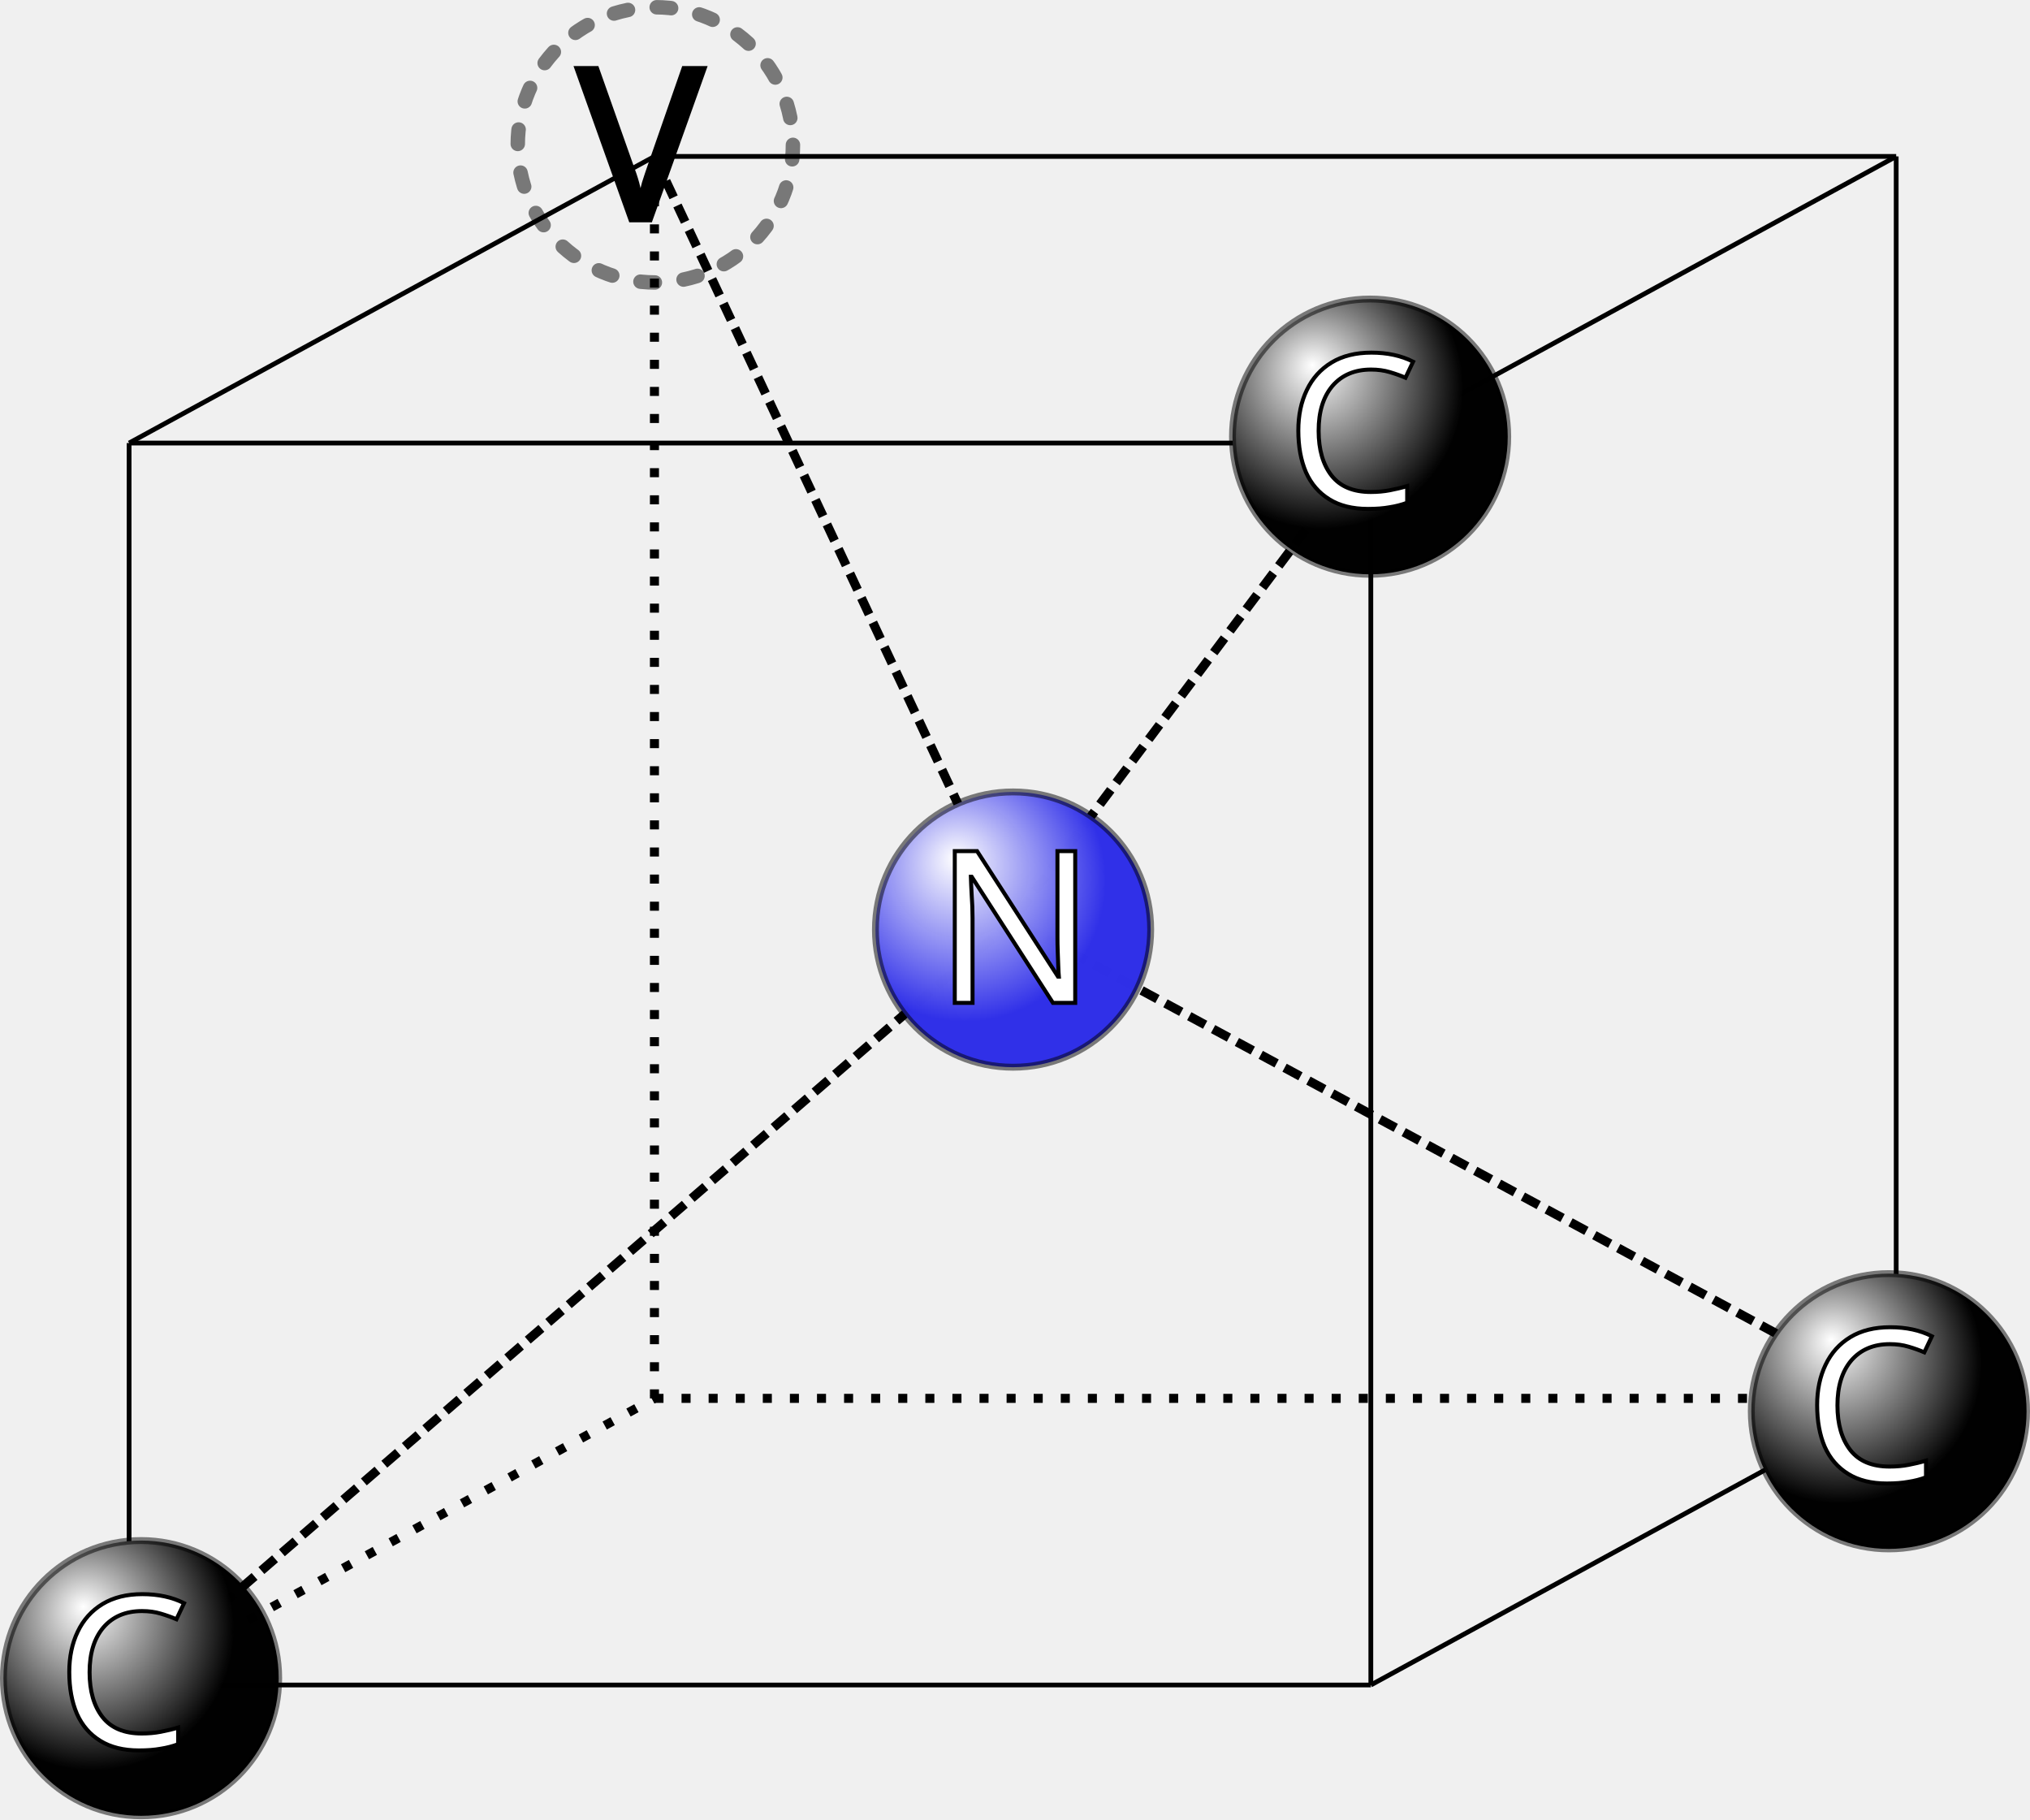
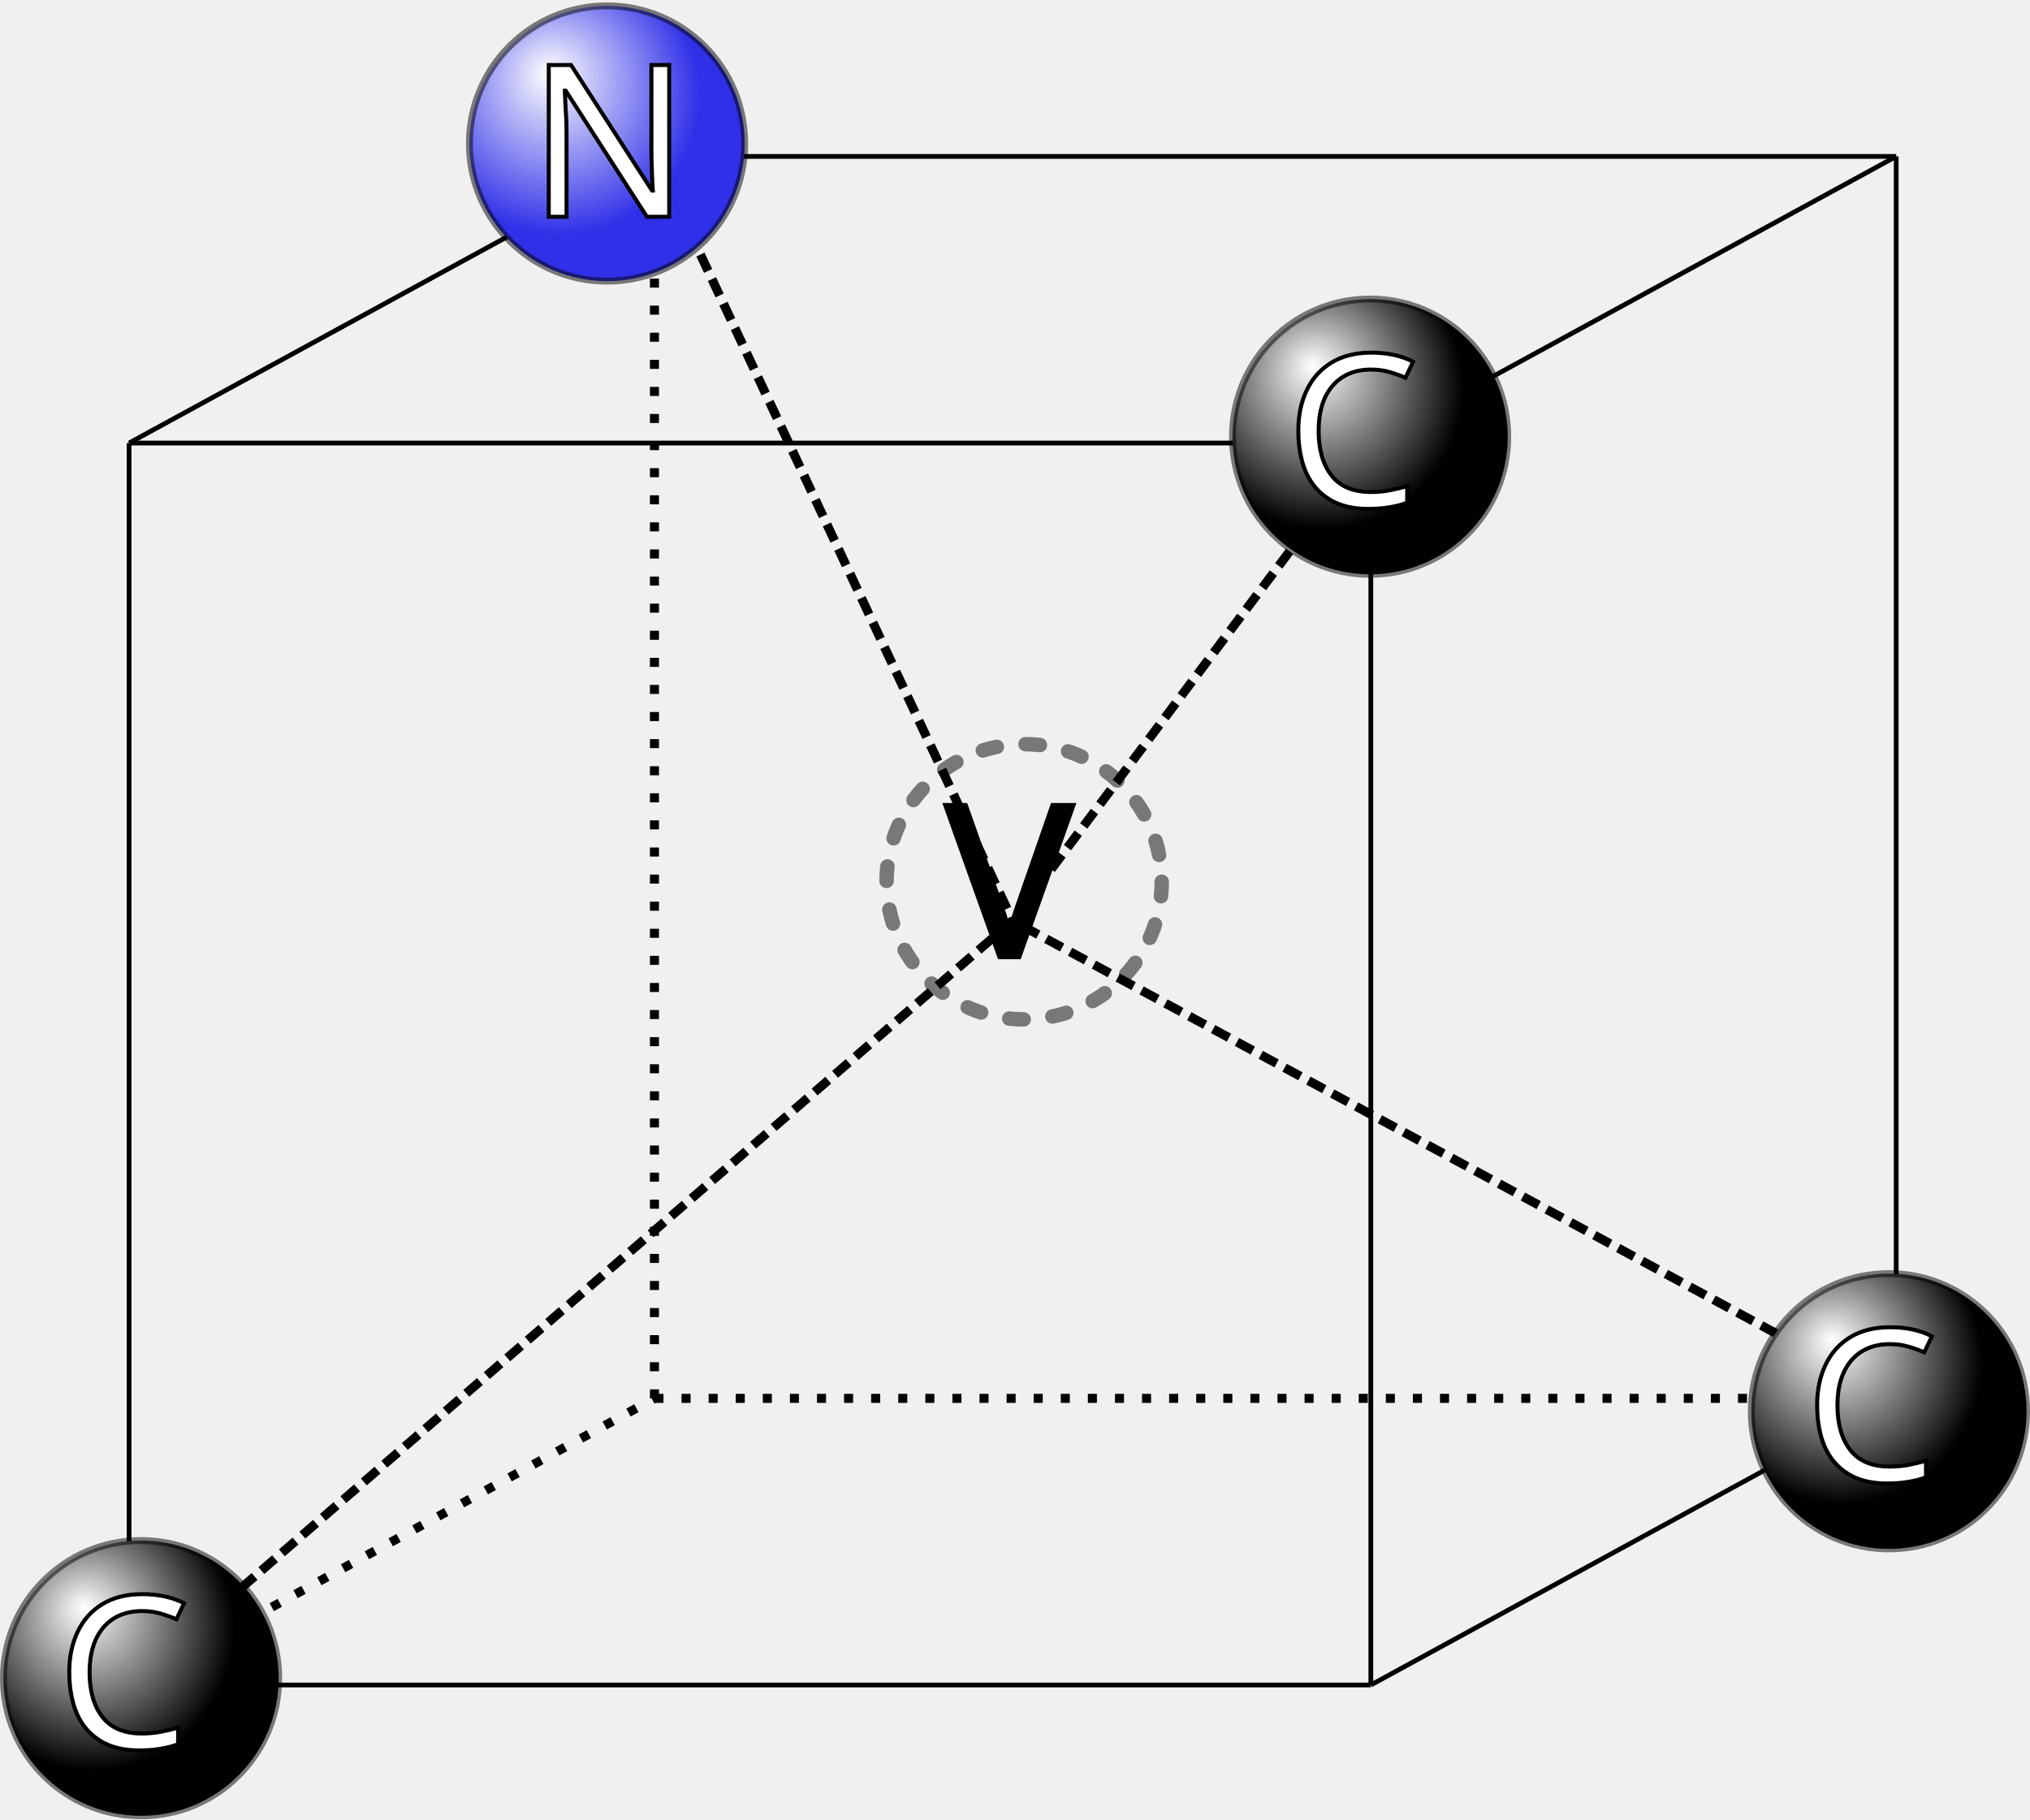
<svg xmlns="http://www.w3.org/2000/svg" xmlns:xlink="http://www.w3.org/1999/xlink" width="59.278mm" height="53.115mm" viewBox="0 0 59.278 53.115" version="1.1" id="svg1483">
  <defs id="defs1480">
    <radialGradient xlink:href="#linearGradient63900" id="radialGradient63902" cx="82.815" cy="24.579" fx="82.446" fy="23.705" r="5.424" gradientUnits="userSpaceOnUse" gradientTransform="matrix(1.440718,0,0,1.440718,-71.04688,112.3165)" />
    <linearGradient id="linearGradient63900">
      <stop style="stop-color:#ffffff;stop-opacity:1" offset="0" id="stop63896" />
      <stop style="stop-color:#000000;stop-opacity:0.998" offset="1" id="stop63898" />
    </linearGradient>
    <radialGradient xlink:href="#linearGradient63900" id="radialGradient63902-1" cx="82.815" cy="24.579" fx="82.446" fy="23.705" r="5.424" gradientUnits="userSpaceOnUse" gradientTransform="matrix(1.440718,0,0,1.440718,-71.04688,112.3165)" />
    <radialGradient xlink:href="#linearGradient63900" id="radialGradient63902-0" cx="82.815" cy="24.579" fx="82.446" fy="23.705" r="5.424" gradientUnits="userSpaceOnUse" gradientTransform="matrix(1.440718,0,0,1.440718,-71.04688,112.3165)" />
    <radialGradient xlink:href="#linearGradient63954" id="radialGradient63902-6" cx="82.815" cy="24.579" fx="82.446" fy="23.705" r="5.424" gradientUnits="userSpaceOnUse" gradientTransform="matrix(1.440718,0,0,1.440718,-141.8931,73.58703)" />
    <linearGradient id="linearGradient63954">
      <stop style="stop-color:#ffffff;stop-opacity:1" offset="0" id="stop63950" />
      <stop style="stop-color:#2f2fe8;stop-opacity:0.996" offset="1" id="stop63952" />
    </linearGradient>
    <marker style="overflow:visible" id="Arrow2Lstart" refX="0" refY="0" orient="auto">
      <path transform="matrix(1.1,0,0,1.1,1.1,0)" d="M 8.719,4.034 -2.207,0.016 8.719,-4.002 c -1.745,2.372 -1.735,5.617 -6e-7,8.035 z" style="fill:#ff0404;fill-opacity:1;fill-rule:evenodd;stroke:#ff0404;stroke-width:0.625;stroke-linejoin:round;stroke-opacity:1" id="path48195" />
    </marker>
    <g id="id-6b2e4fed-f9c1-49ff-b07b-c981b8d3bf3c">
      <symbol overflow="visible" id="id-e9d07b4c-f529-443d-ade1-806162ed3300">
        <path style="stroke:none" d="" id="id-0a36404b-8ba0-4e0a-b80f-75b7357118df" />
      </symbol>
      <symbol overflow="visible" id="id-5589c7ff-c5ce-4599-a51c-b9c988958f30">
        <path style="stroke:none" d="m 5.359,-5.938 c -0.141,0.141 -0.469,0.422 -0.469,0.594 0,0.094 0.094,0.203 0.188,0.203 0.094,0 0.141,-0.078 0.203,-0.141 C 5.391,-5.422 5.625,-5.703 6.062,-5.922 6.125,-5.969 6.234,-6.016 6.234,-6.125 6.234,-6.234 6.156,-6.281 6.094,-6.328 5.875,-6.484 5.766,-6.656 5.688,-6.891 5.656,-6.984 5.625,-7.125 5.484,-7.125 c -0.141,0 -0.203,0.141 -0.203,0.219 0,0.047 0.078,0.359 0.234,0.578 H 2.156 c -0.156,0 -0.344,0 -0.344,0.203 0,0.188 0.188,0.188 0.344,0.188 z m 0,0" id="id-51b55a42-c80e-473c-bfcd-8ee8e52d1a7c" />
      </symbol>
      <symbol overflow="visible" id="id-8ea8b979-98f7-4c8a-b624-162d2a9da038">
        <path style="stroke:none" d="M 1.594,-0.781 C 1.5,-0.391 1.469,-0.312 0.688,-0.312 c -0.172,0 -0.266,0 -0.266,0.203 C 0.422,0 0.516,0 0.688,0 H 4.25 C 5.828,0 7,-1.172 7,-2.156 7,-2.875 6.422,-3.453 5.453,-3.562 6.484,-3.75 7.531,-4.484 7.531,-5.438 c 0,-0.734 -0.656,-1.375 -1.844,-1.375 H 2.328 c -0.188,0 -0.281,0 -0.281,0.203 0,0.109 0.094,0.109 0.281,0.109 0.016,0 0.203,0 0.375,0.016 0.172,0.031 0.266,0.031 0.266,0.172 0,0.031 -0.016,0.062 -0.031,0.188 z m 1.5,-2.875 0.625,-2.469 C 3.812,-6.469 3.828,-6.5 4.25,-6.5 h 1.297 c 0.875,0 1.078,0.594 1.078,1.031 0,0.875 -0.859,1.812 -2.062,1.812 z m -0.438,3.344 c -0.141,0 -0.156,0 -0.219,0 -0.109,-0.016 -0.141,-0.031 -0.141,-0.109 0,-0.031 0,-0.047 0.062,-0.219 l 0.688,-2.781 h 1.875 c 0.953,0 1.156,0.734 1.156,1.156 C 6.078,-1.281 5.188,-0.312 4,-0.312 Z m 0,0" id="id-d221b6b0-f551-4a75-97ca-278c8be2ebcc" />
      </symbol>
    </g>
  </defs>
  <g id="layer1" transform="translate(-72.14637,-102.3568)">
    <path style="fill:none;fill-rule:evenodd;stroke:#000000;stroke-width:0.139px;stroke-linecap:butt;stroke-linejoin:miter;stroke-opacity:1" d="m 75.916,151.552 c 12.087,0 24.173,0 36.26,0" id="path62946" />
    <path style="fill:none;fill-rule:evenodd;stroke:#000000;stroke-width:0.139px;stroke-linecap:butt;stroke-linejoin:miter;stroke-opacity:1" d="m 75.916,151.552 c 0,-12.087 0,-24.173 0,-36.26" id="path62946-3" />
    <path style="fill:none;fill-rule:evenodd;stroke:#000000;stroke-width:0.139px;stroke-linecap:butt;stroke-linejoin:miter;stroke-opacity:1" d="m 112.176,151.552 c 0,-12.087 0,-24.173 0,-36.26" id="path62946-3-6" />
    <path style="fill:none;fill-rule:evenodd;stroke:#000000;stroke-width:0.139px;stroke-linecap:butt;stroke-linejoin:miter;stroke-opacity:1" d="m 75.916,115.292 c 12.087,0 24.173,0 36.26,0" id="path62946-7" />
    <path style="fill:none;fill-rule:evenodd;stroke:#000000;stroke-width:0.264;stroke-linecap:butt;stroke-linejoin:miter;stroke-miterlimit:4;stroke-dasharray:0.264, 0.527;stroke-dashoffset:0;stroke-opacity:1" d="m 91.257,143.184 c 12.087,0 24.173,0 36.26,0" id="path62946-5" />
    <path style="fill:none;fill-rule:evenodd;stroke:#000000;stroke-width:0.264;stroke-linecap:butt;stroke-linejoin:miter;stroke-miterlimit:4;stroke-dasharray:0.264, 0.527;stroke-dashoffset:0;stroke-opacity:1" d="m 91.257,143.184 c 0,-12.087 0,-24.173 0,-36.26" id="path62946-3-3" />
    <path style="fill:none;fill-rule:evenodd;stroke:#000000;stroke-width:0.139px;stroke-linecap:butt;stroke-linejoin:miter;stroke-opacity:1" d="m 127.517,143.184 c 0,-12.087 0,-24.173 0,-36.26" id="path62946-3-6-5" />
    <path style="fill:none;fill-rule:evenodd;stroke:#000000;stroke-width:0.139px;stroke-linecap:butt;stroke-linejoin:miter;stroke-opacity:1" d="m 91.257,106.924 c 12.087,0 24.173,0 36.26,0" id="path62946-7-6" />
    <path style="fill:none;fill-rule:evenodd;stroke:#000000;stroke-width:0.139px;stroke-linecap:butt;stroke-linejoin:miter;stroke-opacity:1" d="m 112.176,151.552 c 5.114,-2.789 10.227,-5.578 15.341,-8.368" id="path63047" />
    <path style="fill:none;fill-rule:evenodd;stroke:#000000;stroke-width:0.139px;stroke-linecap:butt;stroke-linejoin:miter;stroke-opacity:1" d="m 112.176,115.292 c 5.114,-2.789 10.227,-5.578 15.341,-8.368" id="path63051" />
    <path style="fill:none;fill-rule:evenodd;stroke:#000000;stroke-width:0.139px;stroke-linecap:butt;stroke-linejoin:miter;stroke-opacity:1" d="m 75.916,115.292 c 5.114,-2.789 10.227,-5.578 15.341,-8.368" id="path63055" />
    <path style="fill:none;fill-rule:evenodd;stroke:#000000;stroke-width:0.264;stroke-linecap:butt;stroke-linejoin:miter;stroke-miterlimit:4;stroke-dasharray:0.264, 0.527;stroke-dashoffset:0;stroke-opacity:1" d="m 75.916,151.552 c 5.114,-2.789 10.227,-5.578 15.341,-8.368" id="path63059" />
-     <circle style="fill:none;fill-opacity:1;stroke:#000000;stroke-width:0.422;stroke-linecap:round;stroke-linejoin:round;stroke-miterlimit:4;stroke-dasharray:0.422, 0.843;stroke-dashoffset:0;stroke-opacity:0.5" id="path63886-9" cx="91.283" cy="106.586" r="4.018" />
    <path style="fill:none;fill-rule:evenodd;stroke:#000000;stroke-width:0.264;stroke-linecap:butt;stroke-linejoin:miter;stroke-miterlimit:4;stroke-dasharray:0.527, 0.264;stroke-dashoffset:0;stroke-opacity:1" d="m 101.716,129.238 c -8.6,7.438 -17.2,14.876 -25.8,22.314" id="path64257" />
    <path style="fill:none;fill-rule:evenodd;stroke:#000000;stroke-width:0.264;stroke-linecap:butt;stroke-linejoin:miter;stroke-miterlimit:4;stroke-dasharray:0.527, 0.264;stroke-dashoffset:0;stroke-opacity:1" d="M 127.517,143.184 101.716,129.238" id="path64261" />
    <path style="fill:none;fill-rule:evenodd;stroke:#000000;stroke-width:0.264;stroke-linecap:butt;stroke-linejoin:miter;stroke-miterlimit:4;stroke-dasharray:0.527, 0.264;stroke-dashoffset:0;stroke-opacity:1" d="m 112.176,115.292 -10.46,13.946" id="path64263" />
    <path style="fill:none;fill-rule:evenodd;stroke:#000000;stroke-width:0.264;stroke-linecap:butt;stroke-linejoin:miter;stroke-miterlimit:4;stroke-dasharray:0.527, 0.264;stroke-dashoffset:0;stroke-opacity:1" d="m 91.257,106.924 10.46,22.314" id="path64265" />
    <g id="g64356" transform="matrix(0.5270973,0,0,0.5270973,49.41834,72.05868)" style="stroke-linecap:butt;stroke-linejoin:round">
      <circle style="fill:url(#radialGradient63902);fill-opacity:1;stroke:#000000;stroke-width:0.382;stroke-linecap:round;stroke-miterlimit:4;stroke-dasharray:none;stroke-dashoffset:0;stroke-opacity:0.5" id="path63886" cx="50.934" cy="150.436" r="7.624" />
      <text xml:space="preserve" style="font-size:11.775px;line-height:125%;font-family:Sans;letter-spacing:0px;word-spacing:0px;fill:#ffffff;stroke:#000000;stroke-width:0.221px;stroke-linecap:butt;stroke-linejoin:miter;stroke-opacity:1" x="46.24" y="154.31" id="text64275">
        <tspan id="tspan64273" x="46.24" y="154.31" style="fill:#ffffff;stroke-width:0.221px">C</tspan>
      </text>
    </g>
-     <text xml:space="preserve" style="font-size:6.207px;line-height:125%;font-family:Sans;letter-spacing:0px;word-spacing:0px;fill:#000000;stroke:#000000;stroke-width:0.139px;stroke-linecap:butt;stroke-linejoin:miter;stroke-opacity:1" x="88.991" y="108.776" id="text64275-22">
-       <tspan id="tspan64273-8" x="88.991" y="108.776" style="font-size:6.207px;fill:#000000;stroke-width:0.139px">V</tspan>
-     </text>
+     <g id="g29060" transform="translate(10.76967,21.51518)">
+       <circle style="fill:none;fill-opacity:1;stroke:#000000;stroke-width:0.422;stroke-linecap:round;stroke-linejoin:round;stroke-miterlimit:4;stroke-dasharray:0.422, 0.843;stroke-dashoffset:0;stroke-opacity:0.5" id="path63886-9" cx="91.283" cy="106.586" r="4.018" />
+       <text xml:space="preserve" style="font-size:6.207px;line-height:125%;font-family:Sans;letter-spacing:0px;word-spacing:0px;fill:#000000;stroke:#000000;stroke-width:0.139px;stroke-linecap:butt;stroke-linejoin:miter;stroke-opacity:1" x="88.991" y="108.776" id="text64275-22">
+         <tspan id="tspan64273-8" x="88.991" y="108.776" style="font-size:6.207px;fill:#000000;stroke-width:0.139px">V</tspan>
+       </text>
+     </g>
    <g id="g64356-7" transform="matrix(0.5270973,0,0,0.5270973,100.4577,64.26542)" style="stroke-linecap:butt;stroke-linejoin:round">
      <circle style="fill:url(#radialGradient63902-1);fill-opacity:1;stroke:#000000;stroke-width:0.382;stroke-linecap:round;stroke-miterlimit:4;stroke-dasharray:none;stroke-dashoffset:0;stroke-opacity:0.5" id="path63886-8" cx="50.934" cy="150.436" r="7.624" />
      <text xml:space="preserve" style="font-size:11.775px;line-height:125%;font-family:Sans;letter-spacing:0px;word-spacing:0px;fill:#ffffff;stroke:#000000;stroke-width:0.221px;stroke-linecap:butt;stroke-linejoin:miter;stroke-opacity:1" x="46.24" y="154.31" id="text64275-4">
        <tspan id="tspan64273-5" x="46.24" y="154.31" style="fill:#ffffff;stroke-width:0.221px">C</tspan>
      </text>
    </g>
    <g id="g64356-1" transform="matrix(0.5270973,0,0,0.5270973,85.30769,35.81141)" style="stroke-linecap:butt;stroke-linejoin:round">
      <circle style="fill:url(#radialGradient63902-0);fill-opacity:1;stroke:#000000;stroke-width:0.382;stroke-linecap:round;stroke-miterlimit:4;stroke-dasharray:none;stroke-dashoffset:0;stroke-opacity:0.5" id="path63886-0" cx="50.934" cy="150.436" r="7.624" />
      <text xml:space="preserve" style="font-size:11.775px;line-height:125%;font-family:Sans;letter-spacing:0px;word-spacing:0px;fill:#ffffff;stroke:#000000;stroke-width:0.221px;stroke-linecap:butt;stroke-linejoin:miter;stroke-opacity:1" x="46.24" y="154.31" id="text64275-6">
        <tspan id="tspan64273-3" x="46.24" y="154.31" style="fill:#ffffff;stroke-width:0.221px">C</tspan>
      </text>
    </g>
-     <g id="g64414" transform="matrix(0.5270973,0,0,0.5270973,112.2243,70.61673)" style="stroke-linecap:butt;stroke-linejoin:round">
+     <g id="g64414" transform="matrix(0.5270973,0,0,0.5270973,100.3683,47.66643)" style="stroke-linecap:butt;stroke-linejoin:round">
      <circle style="fill:url(#radialGradient63902-6);fill-opacity:1;stroke:#000000;stroke-width:0.382;stroke-linecap:round;stroke-miterlimit:4;stroke-dasharray:none;stroke-dashoffset:0;stroke-opacity:0.5" id="path63886-26" cx="-19.912" cy="111.706" r="7.624" />
      <text xml:space="preserve" style="font-size:11.775px;line-height:125%;font-family:Sans;letter-spacing:0px;word-spacing:0px;fill:#ffffff;stroke:#000000;stroke-width:0.221px;stroke-linecap:butt;stroke-linejoin:miter;stroke-opacity:1" x="-24.281" y="115.762" id="text64275-2">
        <tspan id="tspan64273-93" x="-24.281" y="115.762" style="fill:#ffffff;stroke-width:0.221px">N</tspan>
      </text>
    </g>
  </g>
</svg>
